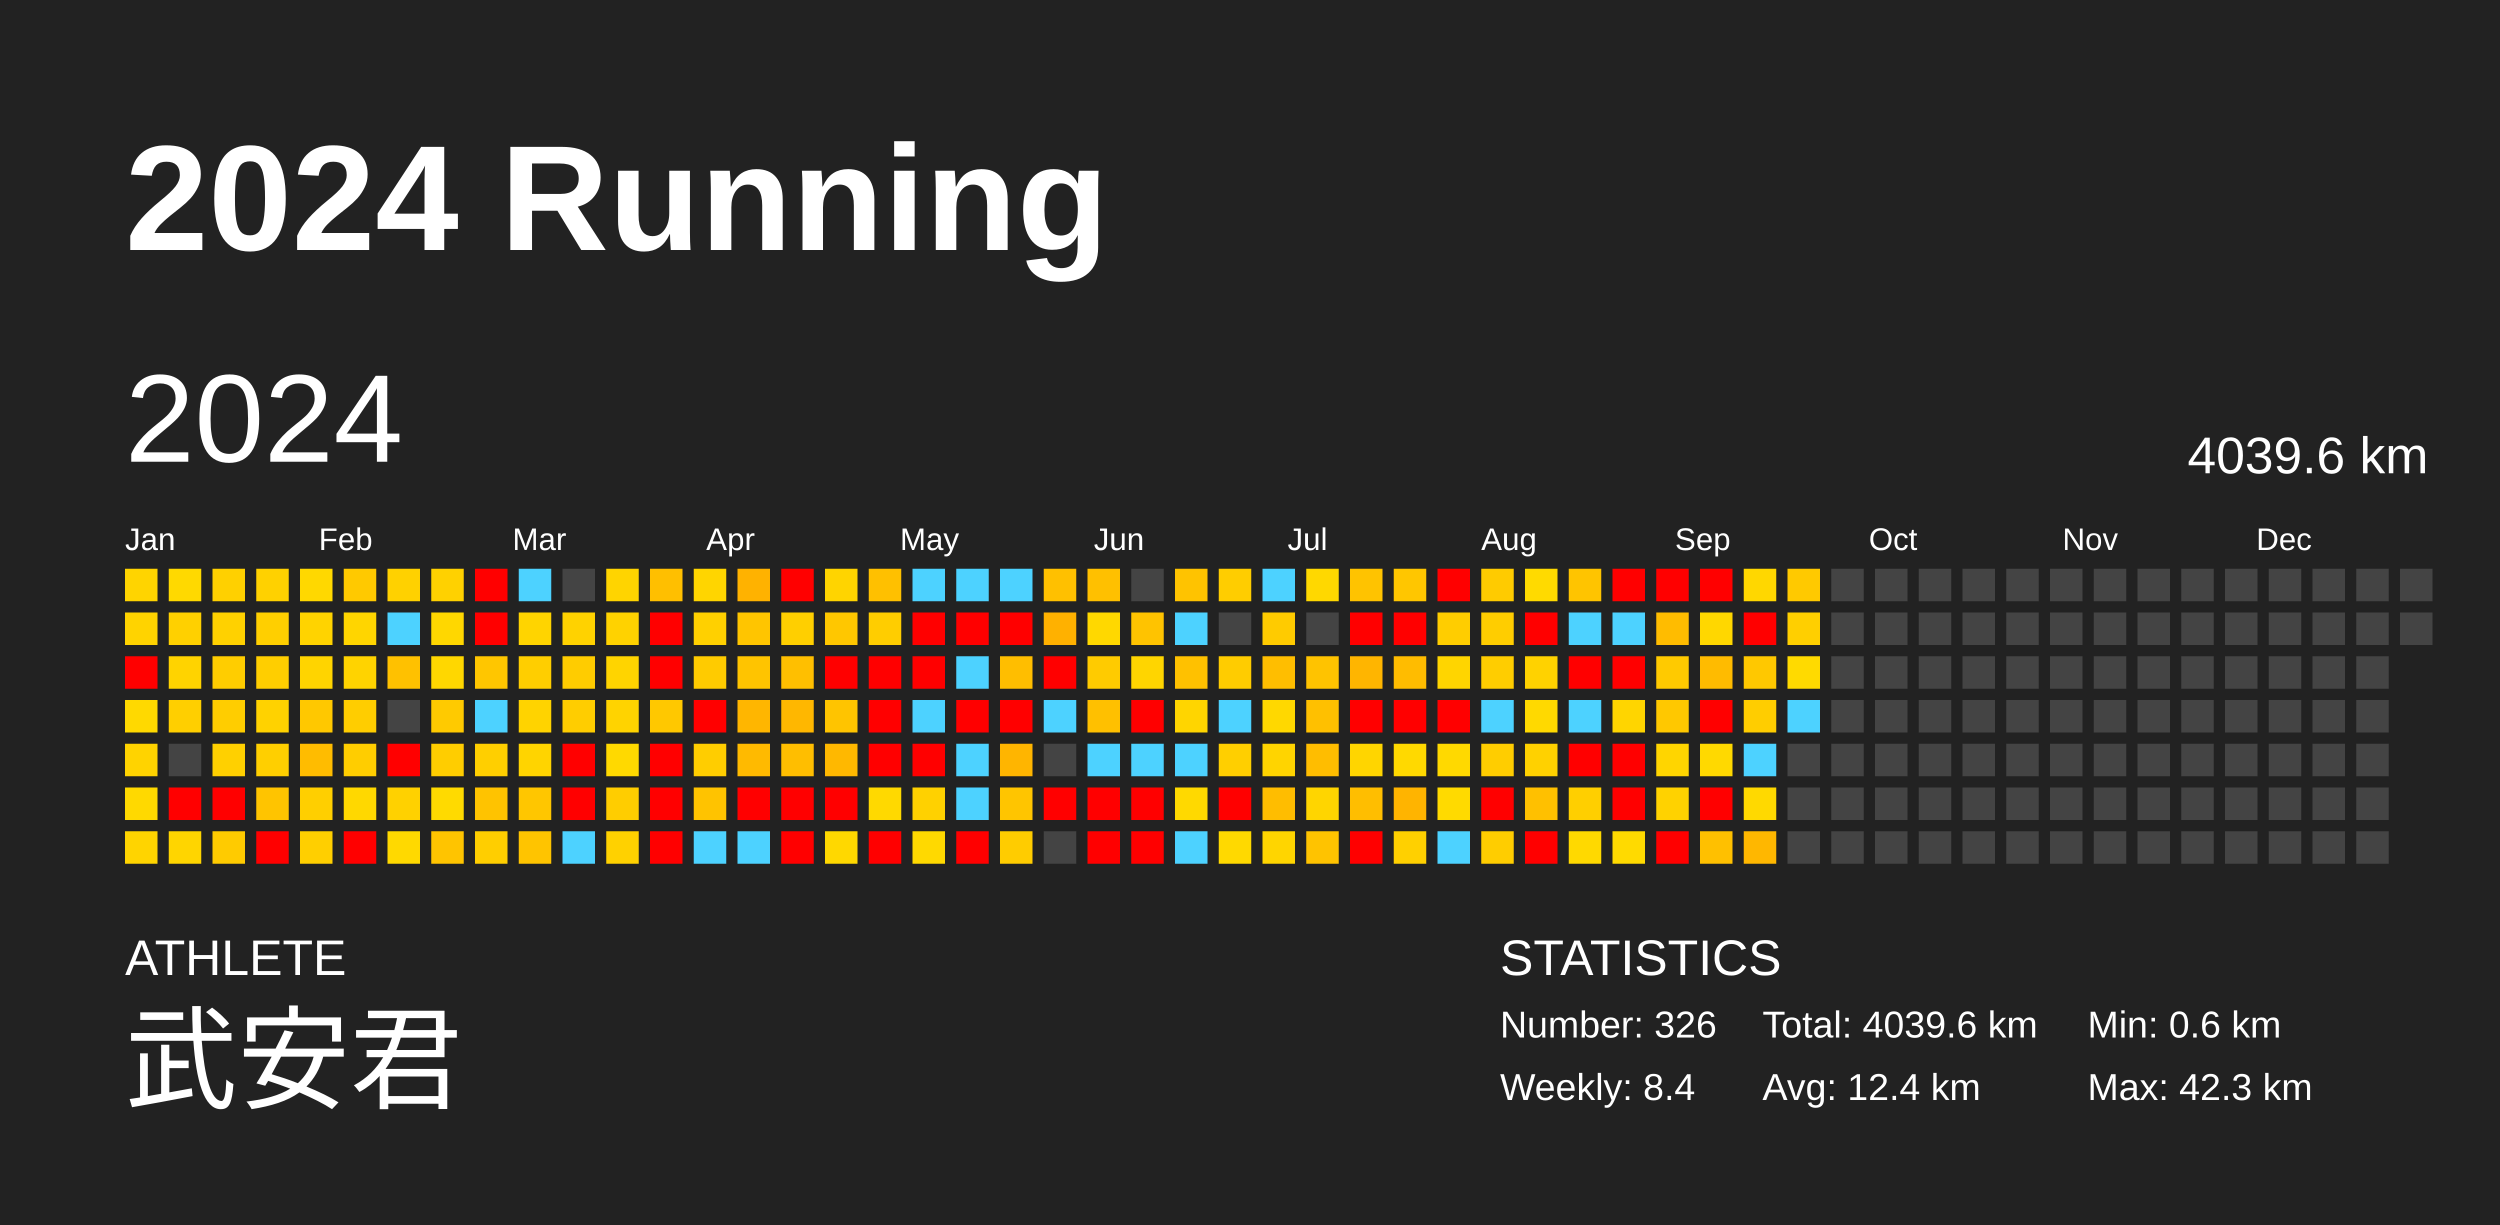
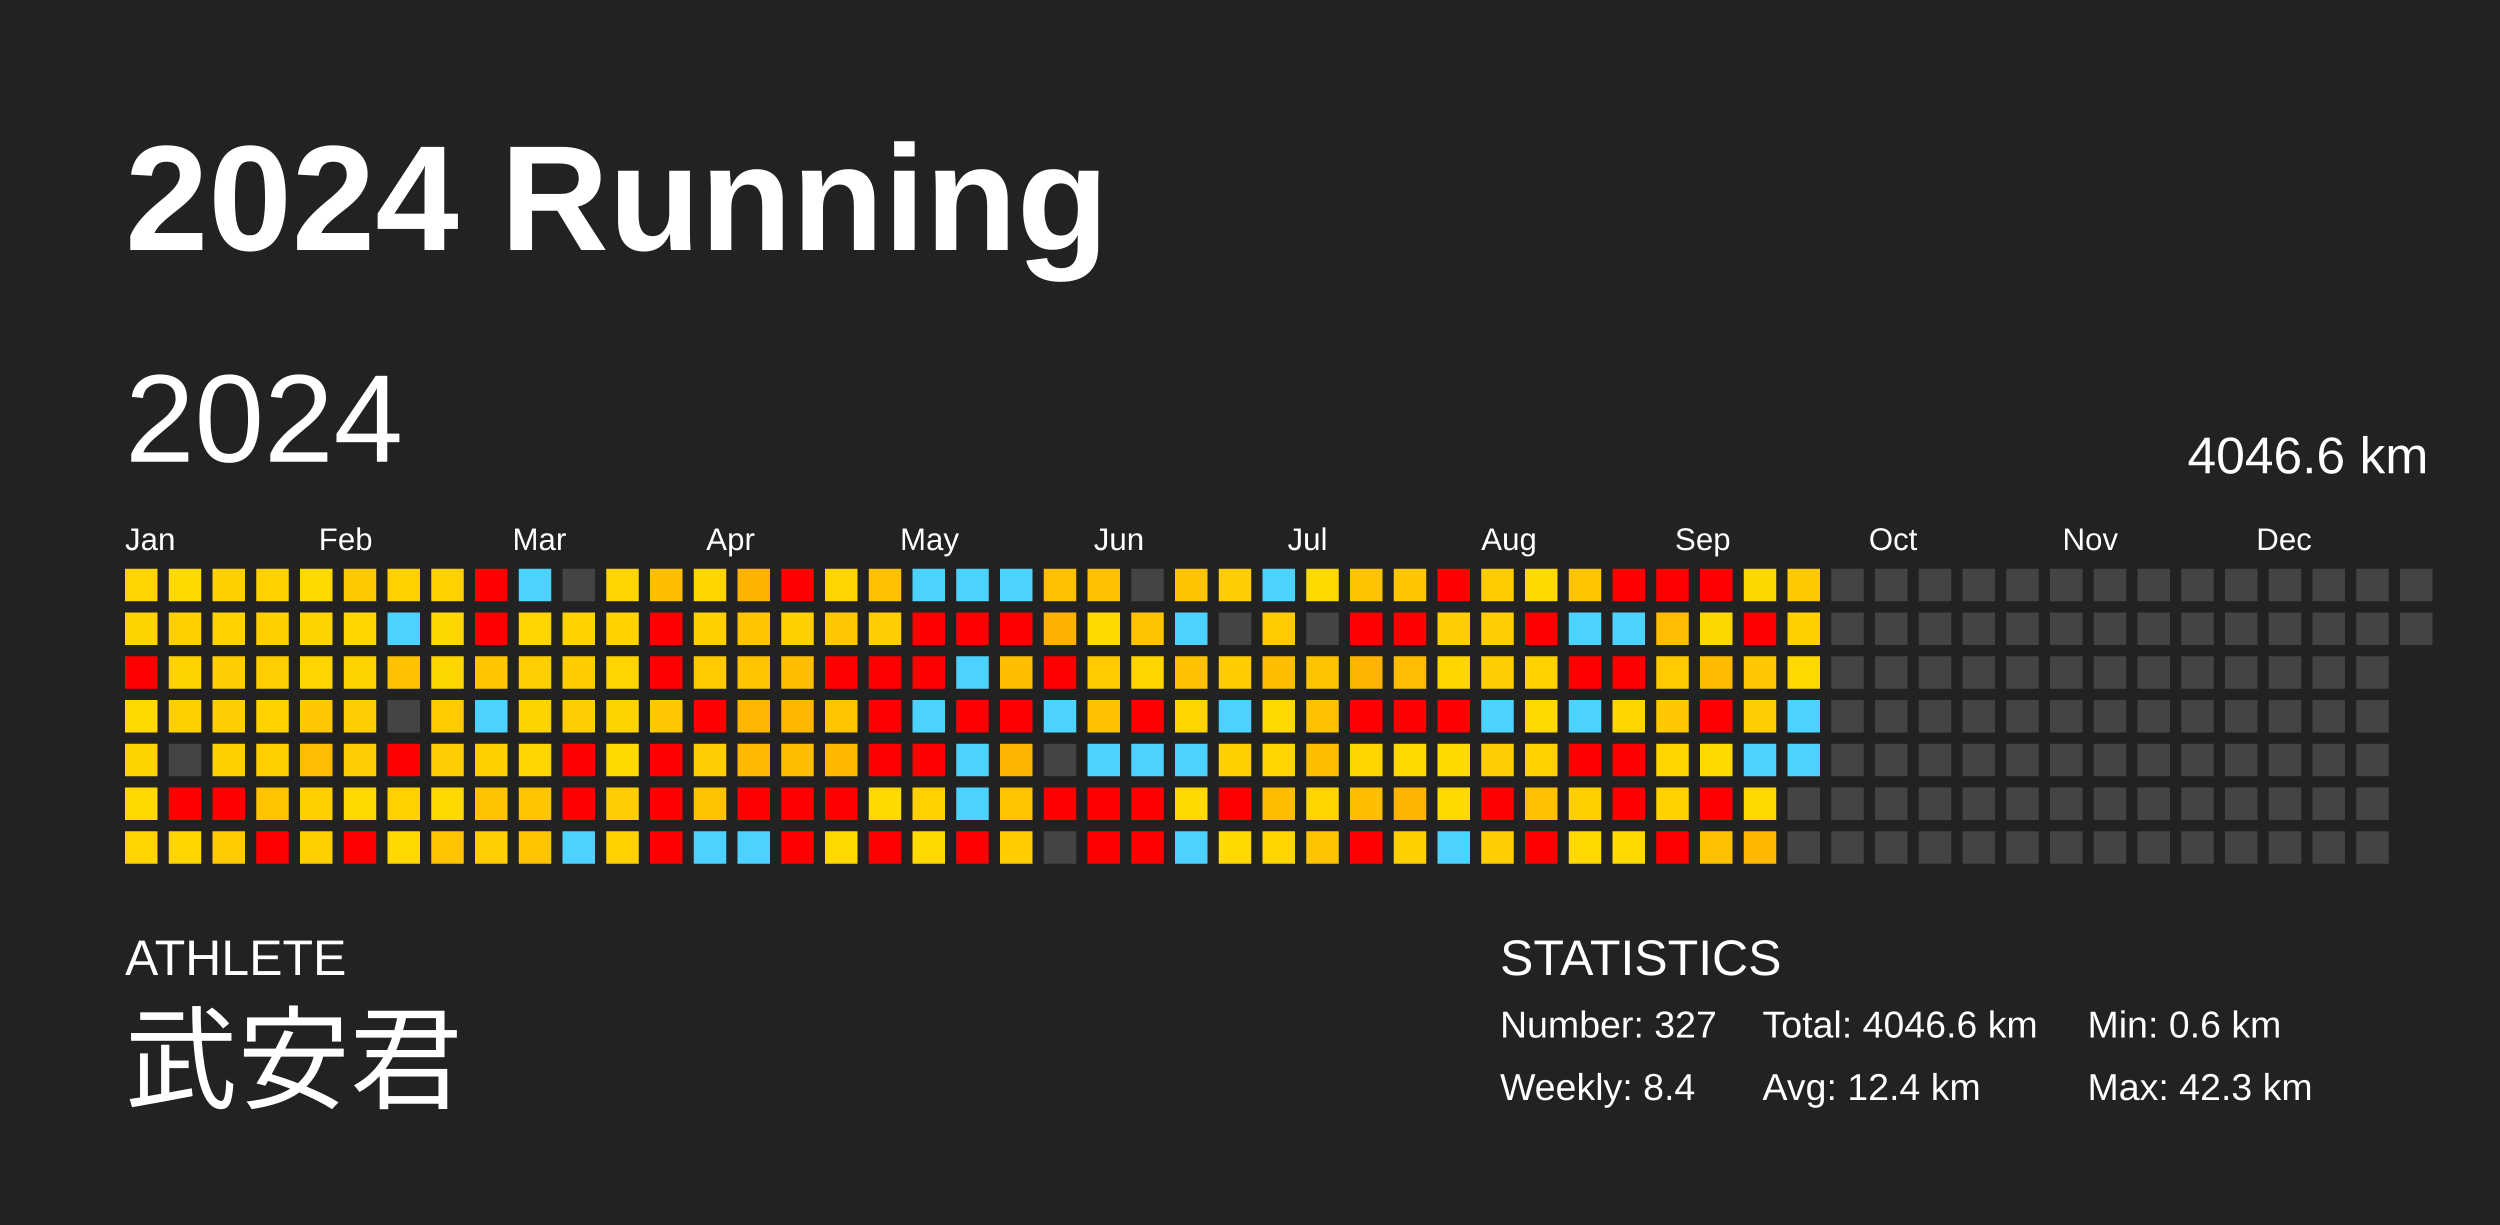
<svg xmlns="http://www.w3.org/2000/svg" baseProfile="full" height="98mm" version="1.1" viewBox="0,0,200,98" width="200mm">
  <defs />
  <rect fill="#222222" height="98" width="200" x="0" y="0" />
  <text fill="#FFFFFF" style="font-size:12px; font-family:Arial; font-weight:bold;" x="10" y="20">2024 Running</text>
  <text fill="#FFFFFF" style="font-size:4px; font-family:Arial" x="10" y="78">ATHLETE</text>
  <text fill="#FFFFFF" style="font-size:9px; font-family:Arial" x="10" y="88">武安君</text>
  <text fill="#FFFFFF" style="font-size:4px; font-family:Arial" x="120" y="78">STATISTICS</text>
-   <text fill="#FFFFFF" style="font-size:3px; font-family:Arial" x="120" y="83">Number: 326</text>
+   <text fill="#FFFFFF" style="font-size:3px; font-family:Arial" x="120" y="83">Number: 327</text>
  <text fill="#FFFFFF" style="font-size:3px; font-family:Arial" x="120" y="88">Weekly: 8.4</text>
-   <text fill="#FFFFFF" style="font-size:3px; font-family:Arial" x="141" y="83">Total: 4039.6 km</text>
+   <text fill="#FFFFFF" style="font-size:3px; font-family:Arial" x="141" y="83">Total: 4046.6 km</text>
  <text fill="#FFFFFF" style="font-size:3px; font-family:Arial" x="141" y="88">Avg: 12.4 km</text>
  <text fill="#FFFFFF" style="font-size:3px; font-family:Arial" x="167" y="83">Min: 0.6 km</text>
  <text fill="#FFFFFF" style="font-size:3px; font-family:Arial" x="167" y="88">Max: 42.3 km</text>
  <text dominant-baseline="hanging" fill="#FFFFFF" style="font-size:10.0px; font-family:Arial;" x="10" y="30">2024</text>
-   <text dominant-baseline="hanging" fill="#FFFFFF" style="font-size:4.125px; font-family:Arial;" x="175" y="35">4039.6 km</text>
+   <text dominant-baseline="hanging" fill="#FFFFFF" style="font-size:4.125px; font-family:Arial;" x="175" y="35">4046.6 km</text>
  <text fill="#FFFFFF" style="font-size:2.5px; font-family:Arial" x="10.0" y="44">Jan</text>
  <text fill="#FFFFFF" style="font-size:2.5px; font-family:Arial" x="25.5" y="44">Feb</text>
  <text fill="#FFFFFF" style="font-size:2.5px; font-family:Arial" x="41.0" y="44">Mar</text>
  <text fill="#FFFFFF" style="font-size:2.5px; font-family:Arial" x="56.5" y="44">Apr</text>
  <text fill="#FFFFFF" style="font-size:2.5px; font-family:Arial" x="72.0" y="44">May</text>
  <text fill="#FFFFFF" style="font-size:2.5px; font-family:Arial" x="87.5" y="44">Jun</text>
  <text fill="#FFFFFF" style="font-size:2.5px; font-family:Arial" x="103.0" y="44">Jul</text>
  <text fill="#FFFFFF" style="font-size:2.5px; font-family:Arial" x="118.5" y="44">Aug</text>
  <text fill="#FFFFFF" style="font-size:2.5px; font-family:Arial" x="134.0" y="44">Sep</text>
  <text fill="#FFFFFF" style="font-size:2.5px; font-family:Arial" x="149.5" y="44">Oct</text>
  <text fill="#FFFFFF" style="font-size:2.5px; font-family:Arial" x="165.0" y="44">Nov</text>
  <text fill="#FFFFFF" style="font-size:2.5px; font-family:Arial" x="180.5" y="44">Dec</text>
  <rect fill="#ffd400" height="2.6" width="2.6" x="10.0" y="45.5" />
  <rect fill="#ffd300" height="2.6" width="2.6" x="10.0" y="49.0" />
  <rect fill="red" height="2.6" width="2.6" x="10.0" y="52.5" />
  <rect fill="#ffd900" height="2.6" width="2.6" x="10.0" y="56.0" />
  <rect fill="#ffd300" height="2.6" width="2.6" x="10.0" y="59.5" />
  <rect fill="#ffd900" height="2.6" width="2.6" x="10.0" y="63.0" />
  <rect fill="#ffd400" height="2.6" width="2.6" x="10.0" y="66.5" />
  <rect fill="#ffd900" height="2.6" width="2.6" x="13.5" y="45.5" />
  <rect fill="#ffd000" height="2.6" width="2.6" x="13.5" y="49.0" />
  <rect fill="#ffd300" height="2.6" width="2.6" x="13.5" y="52.5" />
  <rect fill="#ffcf00" height="2.6" width="2.6" x="13.5" y="56.0" />
  <rect fill="#444444" height="2.6" width="2.6" x="13.5" y="59.5" />
  <rect fill="red" height="2.6" width="2.6" x="13.5" y="63.0" />
  <rect fill="#ffd500" height="2.6" width="2.6" x="13.5" y="66.5" />
  <rect fill="#ffd000" height="2.6" width="2.6" x="17.0" y="45.5" />
  <rect fill="#ffd100" height="2.6" width="2.6" x="17.0" y="49.0" />
  <rect fill="#ffcd00" height="2.6" width="2.6" x="17.0" y="52.5" />
  <rect fill="#ffcd00" height="2.6" width="2.6" x="17.0" y="56.0" />
  <rect fill="#ffd000" height="2.6" width="2.6" x="17.0" y="59.5" />
  <rect fill="red" height="2.6" width="2.6" x="17.0" y="63.0" />
  <rect fill="#ffcb00" height="2.6" width="2.6" x="17.0" y="66.5" />
  <rect fill="#ffd100" height="2.6" width="2.6" x="20.5" y="45.5" />
  <rect fill="#ffcf00" height="2.6" width="2.6" x="20.5" y="49.0" />
  <rect fill="#ffce00" height="2.6" width="2.6" x="20.5" y="52.5" />
  <rect fill="#ffd200" height="2.6" width="2.6" x="20.5" y="56.0" />
  <rect fill="#ffcf00" height="2.6" width="2.6" x="20.5" y="59.5" />
  <rect fill="#ffc400" height="2.6" width="2.6" x="20.5" y="63.0" />
  <rect fill="red" height="2.6" width="2.6" x="20.5" y="66.5" />
  <rect fill="#ffd800" height="2.6" width="2.6" x="24.0" y="45.5" />
  <rect fill="#ffd300" height="2.6" width="2.6" x="24.0" y="49.0" />
  <rect fill="#ffd400" height="2.6" width="2.6" x="24.0" y="52.5" />
  <rect fill="#ffc800" height="2.6" width="2.6" x="24.0" y="56.0" />
  <rect fill="#ffbc00" height="2.6" width="2.6" x="24.0" y="59.5" />
  <rect fill="#ffcf00" height="2.6" width="2.6" x="24.0" y="63.0" />
  <rect fill="#ffcf00" height="2.6" width="2.6" x="24.0" y="66.5" />
  <rect fill="#ffc900" height="2.6" width="2.6" x="27.5" y="45.5" />
  <rect fill="#ffd500" height="2.6" width="2.6" x="27.5" y="49.0" />
  <rect fill="#ffd300" height="2.6" width="2.6" x="27.5" y="52.5" />
  <rect fill="#ffcd00" height="2.6" width="2.6" x="27.5" y="56.0" />
  <rect fill="#ffcd00" height="2.6" width="2.6" x="27.5" y="59.5" />
  <rect fill="#ffd800" height="2.6" width="2.6" x="27.5" y="63.0" />
  <rect fill="red" height="2.6" width="2.6" x="27.5" y="66.5" />
  <rect fill="#ffd100" height="2.6" width="2.6" x="31.0" y="45.5" />
  <rect fill="#4dd2ff" height="2.6" width="2.6" x="31.0" y="49.0" />
  <rect fill="#ffc100" height="2.6" width="2.6" x="31.0" y="52.5" />
  <rect fill="#444444" height="2.6" width="2.6" x="31.0" y="56.0" />
  <rect fill="red" height="2.6" width="2.6" x="31.0" y="59.5" />
  <rect fill="#ffd100" height="2.6" width="2.6" x="31.0" y="63.0" />
  <rect fill="#ffd900" height="2.6" width="2.6" x="31.0" y="66.5" />
  <rect fill="#ffd100" height="2.6" width="2.6" x="34.5" y="45.5" />
  <rect fill="#ffd700" height="2.6" width="2.6" x="34.5" y="49.0" />
  <rect fill="#ffd700" height="2.6" width="2.6" x="34.5" y="52.5" />
  <rect fill="#ffca00" height="2.6" width="2.6" x="34.5" y="56.0" />
  <rect fill="#ffcd00" height="2.6" width="2.6" x="34.5" y="59.5" />
  <rect fill="#ffda00" height="2.6" width="2.6" x="34.5" y="63.0" />
  <rect fill="#ffc400" height="2.6" width="2.6" x="34.5" y="66.5" />
  <rect fill="red" height="2.6" width="2.6" x="38.0" y="45.5" />
  <rect fill="red" height="2.6" width="2.6" x="38.0" y="49.0" />
  <rect fill="#ffc600" height="2.6" width="2.6" x="38.0" y="52.5" />
  <rect fill="#4dd2ff" height="2.6" width="2.6" x="38.0" y="56.0" />
  <rect fill="#ffcf00" height="2.6" width="2.6" x="38.0" y="59.5" />
  <rect fill="#ffc300" height="2.6" width="2.6" x="38.0" y="63.0" />
  <rect fill="#ffce00" height="2.6" width="2.6" x="38.0" y="66.5" />
  <rect fill="#4dd2ff" height="2.6" width="2.6" x="41.5" y="45.5" />
  <rect fill="#ffd400" height="2.6" width="2.6" x="41.5" y="49.0" />
  <rect fill="#ffce00" height="2.6" width="2.6" x="41.5" y="52.5" />
  <rect fill="#ffd300" height="2.6" width="2.6" x="41.5" y="56.0" />
  <rect fill="#ffd400" height="2.6" width="2.6" x="41.5" y="59.5" />
  <rect fill="#ffc600" height="2.6" width="2.6" x="41.5" y="63.0" />
  <rect fill="#ffc400" height="2.6" width="2.6" x="41.5" y="66.5" />
  <rect fill="#444444" height="2.6" width="2.6" x="45.0" y="45.5" />
  <rect fill="#ffd200" height="2.6" width="2.6" x="45.0" y="49.0" />
  <rect fill="#ffcc00" height="2.6" width="2.6" x="45.0" y="52.5" />
  <rect fill="#ffcd00" height="2.6" width="2.6" x="45.0" y="56.0" />
  <rect fill="red" height="2.6" width="2.6" x="45.0" y="59.5" />
  <rect fill="red" height="2.6" width="2.6" x="45.0" y="63.0" />
  <rect fill="#4dd2ff" height="2.6" width="2.6" x="45.0" y="66.5" />
  <rect fill="#ffd400" height="2.6" width="2.6" x="48.5" y="45.5" />
  <rect fill="#ffd200" height="2.6" width="2.6" x="48.5" y="49.0" />
  <rect fill="#ffd400" height="2.6" width="2.6" x="48.5" y="52.5" />
  <rect fill="#ffd300" height="2.6" width="2.6" x="48.5" y="56.0" />
  <rect fill="#ffd900" height="2.6" width="2.6" x="48.5" y="59.5" />
  <rect fill="#ffcd00" height="2.6" width="2.6" x="48.5" y="63.0" />
  <rect fill="#ffd100" height="2.6" width="2.6" x="48.5" y="66.5" />
  <rect fill="#ffbf00" height="2.6" width="2.6" x="52.0" y="45.5" />
  <rect fill="red" height="2.6" width="2.6" x="52.0" y="49.0" />
  <rect fill="red" height="2.6" width="2.6" x="52.0" y="52.5" />
  <rect fill="#ffc800" height="2.6" width="2.6" x="52.0" y="56.0" />
  <rect fill="red" height="2.6" width="2.6" x="52.0" y="59.5" />
  <rect fill="red" height="2.6" width="2.6" x="52.0" y="63.0" />
  <rect fill="red" height="2.6" width="2.6" x="52.0" y="66.5" />
  <rect fill="#ffd500" height="2.6" width="2.6" x="55.5" y="45.5" />
  <rect fill="#ffd000" height="2.6" width="2.6" x="55.5" y="49.0" />
  <rect fill="#ffcb00" height="2.6" width="2.6" x="55.5" y="52.5" />
  <rect fill="red" height="2.6" width="2.6" x="55.5" y="56.0" />
  <rect fill="#ffcd00" height="2.6" width="2.6" x="55.5" y="59.5" />
  <rect fill="#ffc300" height="2.6" width="2.6" x="55.5" y="63.0" />
  <rect fill="#4dd2ff" height="2.6" width="2.6" x="55.5" y="66.5" />
  <rect fill="#ffb200" height="2.6" width="2.6" x="59.0" y="45.5" />
  <rect fill="#ffc500" height="2.6" width="2.6" x="59.0" y="49.0" />
  <rect fill="#ffc400" height="2.6" width="2.6" x="59.0" y="52.5" />
  <rect fill="#ffb600" height="2.6" width="2.6" x="59.0" y="56.0" />
  <rect fill="#ffba00" height="2.6" width="2.6" x="59.0" y="59.5" />
  <rect fill="red" height="2.6" width="2.6" x="59.0" y="63.0" />
  <rect fill="#4dd2ff" height="2.6" width="2.6" x="59.0" y="66.5" />
  <rect fill="red" height="2.6" width="2.6" x="62.5" y="45.5" />
  <rect fill="#ffcf00" height="2.6" width="2.6" x="62.5" y="49.0" />
  <rect fill="#ffbf00" height="2.6" width="2.6" x="62.5" y="52.5" />
  <rect fill="#ffb700" height="2.6" width="2.6" x="62.5" y="56.0" />
  <rect fill="#ffbe00" height="2.6" width="2.6" x="62.5" y="59.5" />
  <rect fill="red" height="2.6" width="2.6" x="62.5" y="63.0" />
  <rect fill="red" height="2.6" width="2.6" x="62.5" y="66.5" />
  <rect fill="#ffd400" height="2.6" width="2.6" x="66.0" y="45.5" />
  <rect fill="#ffc700" height="2.6" width="2.6" x="66.0" y="49.0" />
  <rect fill="red" height="2.6" width="2.6" x="66.0" y="52.5" />
  <rect fill="#ffc400" height="2.6" width="2.6" x="66.0" y="56.0" />
  <rect fill="#ffb800" height="2.6" width="2.6" x="66.0" y="59.5" />
  <rect fill="red" height="2.6" width="2.6" x="66.0" y="63.0" />
  <rect fill="#ffd800" height="2.6" width="2.6" x="66.0" y="66.5" />
  <rect fill="#ffc000" height="2.6" width="2.6" x="69.5" y="45.5" />
  <rect fill="#ffcd00" height="2.6" width="2.6" x="69.5" y="49.0" />
  <rect fill="red" height="2.6" width="2.6" x="69.5" y="52.5" />
  <rect fill="red" height="2.6" width="2.6" x="69.5" y="56.0" />
  <rect fill="red" height="2.6" width="2.6" x="69.5" y="59.5" />
  <rect fill="#ffd900" height="2.6" width="2.6" x="69.5" y="63.0" />
  <rect fill="red" height="2.6" width="2.6" x="69.5" y="66.5" />
  <rect fill="#4dd2ff" height="2.6" width="2.6" x="73.0" y="45.5" />
  <rect fill="red" height="2.6" width="2.6" x="73.0" y="49.0" />
  <rect fill="red" height="2.6" width="2.6" x="73.0" y="52.5" />
  <rect fill="#4dd2ff" height="2.6" width="2.6" x="73.0" y="56.0" />
  <rect fill="red" height="2.6" width="2.6" x="73.0" y="59.5" />
  <rect fill="#ffd100" height="2.6" width="2.6" x="73.0" y="63.0" />
  <rect fill="#ffd900" height="2.6" width="2.6" x="73.0" y="66.5" />
  <rect fill="#4dd2ff" height="2.6" width="2.6" x="76.5" y="45.5" />
  <rect fill="red" height="2.6" width="2.6" x="76.5" y="49.0" />
  <rect fill="#4dd2ff" height="2.6" width="2.6" x="76.5" y="52.5" />
  <rect fill="red" height="2.6" width="2.6" x="76.5" y="56.0" />
  <rect fill="#4dd2ff" height="2.6" width="2.6" x="76.5" y="59.5" />
  <rect fill="#4dd2ff" height="2.6" width="2.6" x="76.5" y="63.0" />
  <rect fill="red" height="2.6" width="2.6" x="76.5" y="66.5" />
  <rect fill="#4dd2ff" height="2.6" width="2.6" x="80.0" y="45.5" />
  <rect fill="red" height="2.6" width="2.6" x="80.0" y="49.0" />
  <rect fill="#ffbe00" height="2.6" width="2.6" x="80.0" y="52.5" />
  <rect fill="red" height="2.6" width="2.6" x="80.0" y="56.0" />
  <rect fill="#ffb500" height="2.6" width="2.6" x="80.0" y="59.5" />
  <rect fill="#ffc500" height="2.6" width="2.6" x="80.0" y="63.0" />
  <rect fill="#ffcc00" height="2.6" width="2.6" x="80.0" y="66.5" />
  <rect fill="#ffc000" height="2.6" width="2.6" x="83.5" y="45.5" />
  <rect fill="#ffb100" height="2.6" width="2.6" x="83.5" y="49.0" />
  <rect fill="red" height="2.6" width="2.6" x="83.5" y="52.5" />
  <rect fill="#4dd2ff" height="2.6" width="2.6" x="83.5" y="56.0" />
  <rect fill="#444444" height="2.6" width="2.6" x="83.5" y="59.5" />
  <rect fill="red" height="2.6" width="2.6" x="83.5" y="63.0" />
  <rect fill="#444444" height="2.6" width="2.6" x="83.5" y="66.5" />
  <rect fill="#ffc000" height="2.6" width="2.6" x="87.0" y="45.5" />
  <rect fill="#ffd800" height="2.6" width="2.6" x="87.0" y="49.0" />
  <rect fill="#ffcb00" height="2.6" width="2.6" x="87.0" y="52.5" />
  <rect fill="#ffc000" height="2.6" width="2.6" x="87.0" y="56.0" />
  <rect fill="#4dd2ff" height="2.6" width="2.6" x="87.0" y="59.5" />
  <rect fill="red" height="2.6" width="2.6" x="87.0" y="63.0" />
  <rect fill="red" height="2.6" width="2.6" x="87.0" y="66.5" />
  <rect fill="#444444" height="2.6" width="2.6" x="90.5" y="45.5" />
  <rect fill="#ffc300" height="2.6" width="2.6" x="90.5" y="49.0" />
  <rect fill="#ffd500" height="2.6" width="2.6" x="90.5" y="52.5" />
  <rect fill="red" height="2.6" width="2.6" x="90.5" y="56.0" />
  <rect fill="#4dd2ff" height="2.6" width="2.6" x="90.5" y="59.5" />
  <rect fill="red" height="2.6" width="2.6" x="90.5" y="63.0" />
  <rect fill="red" height="2.6" width="2.6" x="90.5" y="66.5" />
  <rect fill="#ffc300" height="2.6" width="2.6" x="94.0" y="45.5" />
  <rect fill="#4dd2ff" height="2.6" width="2.6" x="94.0" y="49.0" />
  <rect fill="#ffc100" height="2.6" width="2.6" x="94.0" y="52.5" />
  <rect fill="#ffd500" height="2.6" width="2.6" x="94.0" y="56.0" />
  <rect fill="#4dd2ff" height="2.6" width="2.6" x="94.0" y="59.5" />
  <rect fill="#ffd900" height="2.6" width="2.6" x="94.0" y="63.0" />
  <rect fill="#4dd2ff" height="2.6" width="2.6" x="94.0" y="66.5" />
  <rect fill="#ffcd00" height="2.6" width="2.6" x="97.5" y="45.5" />
  <rect fill="#444444" height="2.6" width="2.6" x="97.5" y="49.0" />
  <rect fill="#ffcc00" height="2.6" width="2.6" x="97.5" y="52.5" />
  <rect fill="#4dd2ff" height="2.6" width="2.6" x="97.5" y="56.0" />
  <rect fill="#ffcf00" height="2.6" width="2.6" x="97.5" y="59.5" />
  <rect fill="red" height="2.6" width="2.6" x="97.5" y="63.0" />
  <rect fill="#ffd900" height="2.6" width="2.6" x="97.5" y="66.5" />
  <rect fill="#4dd2ff" height="2.6" width="2.6" x="101.0" y="45.5" />
  <rect fill="#ffcb00" height="2.6" width="2.6" x="101.0" y="49.0" />
  <rect fill="#ffbe00" height="2.6" width="2.6" x="101.0" y="52.5" />
  <rect fill="#ffd800" height="2.6" width="2.6" x="101.0" y="56.0" />
  <rect fill="#ffd400" height="2.6" width="2.6" x="101.0" y="59.5" />
  <rect fill="#ffbd00" height="2.6" width="2.6" x="101.0" y="63.0" />
  <rect fill="#ffd500" height="2.6" width="2.6" x="101.0" y="66.5" />
  <rect fill="#ffd800" height="2.6" width="2.6" x="104.5" y="45.5" />
  <rect fill="#444444" height="2.6" width="2.6" x="104.5" y="49.0" />
  <rect fill="#ffc300" height="2.6" width="2.6" x="104.5" y="52.5" />
  <rect fill="#ffc000" height="2.6" width="2.6" x="104.5" y="56.0" />
  <rect fill="#ffbd00" height="2.6" width="2.6" x="104.5" y="59.5" />
  <rect fill="#ffd500" height="2.6" width="2.6" x="104.5" y="63.0" />
  <rect fill="#ffc300" height="2.6" width="2.6" x="104.5" y="66.5" />
  <rect fill="#ffc300" height="2.6" width="2.6" x="108.0" y="45.5" />
  <rect fill="red" height="2.6" width="2.6" x="108.0" y="49.0" />
  <rect fill="#ffb500" height="2.6" width="2.6" x="108.0" y="52.5" />
  <rect fill="red" height="2.6" width="2.6" x="108.0" y="56.0" />
  <rect fill="#ffd500" height="2.6" width="2.6" x="108.0" y="59.5" />
  <rect fill="#ffbe00" height="2.6" width="2.6" x="108.0" y="63.0" />
  <rect fill="red" height="2.6" width="2.6" x="108.0" y="66.5" />
  <rect fill="#ffc600" height="2.6" width="2.6" x="111.5" y="45.5" />
  <rect fill="red" height="2.6" width="2.6" x="111.5" y="49.0" />
  <rect fill="#ffbc00" height="2.6" width="2.6" x="111.5" y="52.5" />
  <rect fill="red" height="2.6" width="2.6" x="111.5" y="56.0" />
  <rect fill="#ffd900" height="2.6" width="2.6" x="111.5" y="59.5" />
  <rect fill="#ffb400" height="2.6" width="2.6" x="111.5" y="63.0" />
  <rect fill="#ffd000" height="2.6" width="2.6" x="111.5" y="66.5" />
  <rect fill="red" height="2.6" width="2.6" x="115.0" y="45.5" />
  <rect fill="#ffcd00" height="2.6" width="2.6" x="115.0" y="49.0" />
  <rect fill="#ffd500" height="2.6" width="2.6" x="115.0" y="52.5" />
  <rect fill="red" height="2.6" width="2.6" x="115.0" y="56.0" />
  <rect fill="#ffd900" height="2.6" width="2.6" x="115.0" y="59.5" />
  <rect fill="#ffda00" height="2.6" width="2.6" x="115.0" y="63.0" />
  <rect fill="#4dd2ff" height="2.6" width="2.6" x="115.0" y="66.5" />
  <rect fill="#ffcb00" height="2.6" width="2.6" x="118.5" y="45.5" />
  <rect fill="#ffcd00" height="2.6" width="2.6" x="118.5" y="49.0" />
  <rect fill="#ffcd00" height="2.6" width="2.6" x="118.5" y="52.5" />
  <rect fill="#4dd2ff" height="2.6" width="2.6" x="118.5" y="56.0" />
  <rect fill="#ffcd00" height="2.6" width="2.6" x="118.5" y="59.5" />
  <rect fill="red" height="2.6" width="2.6" x="118.5" y="63.0" />
  <rect fill="#ffcd00" height="2.6" width="2.6" x="118.5" y="66.5" />
  <rect fill="#ffda00" height="2.6" width="2.6" x="122.0" y="45.5" />
  <rect fill="red" height="2.6" width="2.6" x="122.0" y="49.0" />
  <rect fill="#ffd200" height="2.6" width="2.6" x="122.0" y="52.5" />
  <rect fill="#ffd900" height="2.6" width="2.6" x="122.0" y="56.0" />
  <rect fill="#ffd100" height="2.6" width="2.6" x="122.0" y="59.5" />
  <rect fill="#ffc000" height="2.6" width="2.6" x="122.0" y="63.0" />
  <rect fill="red" height="2.6" width="2.6" x="122.0" y="66.5" />
  <rect fill="#ffc400" height="2.6" width="2.6" x="125.5" y="45.5" />
  <rect fill="#4dd2ff" height="2.6" width="2.6" x="125.5" y="49.0" />
  <rect fill="red" height="2.6" width="2.6" x="125.5" y="52.5" />
  <rect fill="#4dd2ff" height="2.6" width="2.6" x="125.5" y="56.0" />
  <rect fill="red" height="2.6" width="2.6" x="125.5" y="59.5" />
  <rect fill="#ffcf00" height="2.6" width="2.6" x="125.5" y="63.0" />
  <rect fill="#ffd900" height="2.6" width="2.6" x="125.5" y="66.5" />
  <rect fill="red" height="2.6" width="2.6" x="129.0" y="45.5" />
  <rect fill="#4dd2ff" height="2.6" width="2.6" x="129.0" y="49.0" />
  <rect fill="red" height="2.6" width="2.6" x="129.0" y="52.5" />
  <rect fill="#ffd500" height="2.6" width="2.6" x="129.0" y="56.0" />
  <rect fill="red" height="2.6" width="2.6" x="129.0" y="59.5" />
  <rect fill="red" height="2.6" width="2.6" x="129.0" y="63.0" />
  <rect fill="#ffda00" height="2.6" width="2.6" x="129.0" y="66.5" />
  <rect fill="red" height="2.6" width="2.6" x="132.5" y="45.5" />
  <rect fill="#ffbc00" height="2.6" width="2.6" x="132.5" y="49.0" />
  <rect fill="#ffca00" height="2.6" width="2.6" x="132.5" y="52.5" />
  <rect fill="#ffc800" height="2.6" width="2.6" x="132.5" y="56.0" />
  <rect fill="#ffd500" height="2.6" width="2.6" x="132.5" y="59.5" />
  <rect fill="#ffd200" height="2.6" width="2.6" x="132.5" y="63.0" />
  <rect fill="red" height="2.6" width="2.6" x="132.5" y="66.5" />
  <rect fill="red" height="2.6" width="2.6" x="136.0" y="45.5" />
  <rect fill="#ffd700" height="2.6" width="2.6" x="136.0" y="49.0" />
  <rect fill="#ffbb00" height="2.6" width="2.6" x="136.0" y="52.5" />
  <rect fill="red" height="2.6" width="2.6" x="136.0" y="56.0" />
  <rect fill="#ffd900" height="2.6" width="2.6" x="136.0" y="59.5" />
  <rect fill="red" height="2.6" width="2.6" x="136.0" y="63.0" />
  <rect fill="#ffc000" height="2.6" width="2.6" x="136.0" y="66.5" />
  <rect fill="#ffd700" height="2.6" width="2.6" x="139.5" y="45.5" />
  <rect fill="red" height="2.6" width="2.6" x="139.5" y="49.0" />
  <rect fill="#ffc800" height="2.6" width="2.6" x="139.5" y="52.5" />
  <rect fill="#ffcd00" height="2.6" width="2.6" x="139.5" y="56.0" />
  <rect fill="#4dd2ff" height="2.6" width="2.6" x="139.5" y="59.5" />
  <rect fill="#ffd900" height="2.6" width="2.6" x="139.5" y="63.0" />
  <rect fill="#ffb700" height="2.6" width="2.6" x="139.5" y="66.5" />
  <rect fill="#ffc900" height="2.6" width="2.6" x="143.0" y="45.5" />
  <rect fill="#ffcf00" height="2.6" width="2.6" x="143.0" y="49.0" />
  <rect fill="#ffda00" height="2.6" width="2.6" x="143.0" y="52.5" />
  <rect fill="#4dd2ff" height="2.6" width="2.6" x="143.0" y="56.0" />
-   <rect fill="#444444" height="2.6" width="2.6" x="143.0" y="59.5" />
+   <rect fill="#4dd2ff" height="2.6" width="2.6" x="143.0" y="59.5" />
  <rect fill="#444444" height="2.6" width="2.6" x="143.0" y="63.0" />
  <rect fill="#444444" height="2.6" width="2.6" x="143.0" y="66.5" />
  <rect fill="#444444" height="2.6" width="2.6" x="146.5" y="45.5" />
  <rect fill="#444444" height="2.6" width="2.6" x="146.5" y="49.0" />
  <rect fill="#444444" height="2.6" width="2.6" x="146.5" y="52.5" />
  <rect fill="#444444" height="2.6" width="2.6" x="146.5" y="56.0" />
  <rect fill="#444444" height="2.6" width="2.6" x="146.5" y="59.5" />
  <rect fill="#444444" height="2.6" width="2.6" x="146.5" y="63.0" />
  <rect fill="#444444" height="2.6" width="2.6" x="146.5" y="66.5" />
  <rect fill="#444444" height="2.6" width="2.6" x="150.0" y="45.5" />
  <rect fill="#444444" height="2.6" width="2.6" x="150.0" y="49.0" />
  <rect fill="#444444" height="2.6" width="2.6" x="150.0" y="52.5" />
  <rect fill="#444444" height="2.6" width="2.6" x="150.0" y="56.0" />
  <rect fill="#444444" height="2.6" width="2.6" x="150.0" y="59.5" />
  <rect fill="#444444" height="2.6" width="2.6" x="150.0" y="63.0" />
  <rect fill="#444444" height="2.6" width="2.6" x="150.0" y="66.5" />
  <rect fill="#444444" height="2.6" width="2.6" x="153.5" y="45.5" />
  <rect fill="#444444" height="2.6" width="2.6" x="153.5" y="49.0" />
  <rect fill="#444444" height="2.6" width="2.6" x="153.5" y="52.5" />
  <rect fill="#444444" height="2.6" width="2.6" x="153.5" y="56.0" />
  <rect fill="#444444" height="2.6" width="2.6" x="153.5" y="59.5" />
  <rect fill="#444444" height="2.6" width="2.6" x="153.5" y="63.0" />
  <rect fill="#444444" height="2.6" width="2.6" x="153.5" y="66.5" />
  <rect fill="#444444" height="2.6" width="2.6" x="157.0" y="45.5" />
  <rect fill="#444444" height="2.6" width="2.6" x="157.0" y="49.0" />
  <rect fill="#444444" height="2.6" width="2.6" x="157.0" y="52.5" />
  <rect fill="#444444" height="2.6" width="2.6" x="157.0" y="56.0" />
  <rect fill="#444444" height="2.6" width="2.6" x="157.0" y="59.5" />
  <rect fill="#444444" height="2.6" width="2.6" x="157.0" y="63.0" />
  <rect fill="#444444" height="2.6" width="2.6" x="157.0" y="66.5" />
  <rect fill="#444444" height="2.6" width="2.6" x="160.5" y="45.5" />
  <rect fill="#444444" height="2.6" width="2.6" x="160.5" y="49.0" />
  <rect fill="#444444" height="2.6" width="2.6" x="160.5" y="52.5" />
  <rect fill="#444444" height="2.6" width="2.6" x="160.5" y="56.0" />
  <rect fill="#444444" height="2.6" width="2.6" x="160.5" y="59.5" />
  <rect fill="#444444" height="2.6" width="2.6" x="160.5" y="63.0" />
  <rect fill="#444444" height="2.6" width="2.6" x="160.5" y="66.5" />
  <rect fill="#444444" height="2.6" width="2.6" x="164.0" y="45.5" />
  <rect fill="#444444" height="2.6" width="2.6" x="164.0" y="49.0" />
  <rect fill="#444444" height="2.6" width="2.6" x="164.0" y="52.5" />
  <rect fill="#444444" height="2.6" width="2.6" x="164.0" y="56.0" />
  <rect fill="#444444" height="2.6" width="2.6" x="164.0" y="59.5" />
  <rect fill="#444444" height="2.6" width="2.6" x="164.0" y="63.0" />
  <rect fill="#444444" height="2.6" width="2.6" x="164.0" y="66.5" />
  <rect fill="#444444" height="2.6" width="2.6" x="167.5" y="45.5" />
  <rect fill="#444444" height="2.6" width="2.6" x="167.5" y="49.0" />
  <rect fill="#444444" height="2.6" width="2.6" x="167.5" y="52.5" />
  <rect fill="#444444" height="2.6" width="2.6" x="167.5" y="56.0" />
  <rect fill="#444444" height="2.6" width="2.6" x="167.5" y="59.5" />
  <rect fill="#444444" height="2.6" width="2.6" x="167.5" y="63.0" />
  <rect fill="#444444" height="2.6" width="2.6" x="167.5" y="66.5" />
  <rect fill="#444444" height="2.6" width="2.6" x="171.0" y="45.5" />
  <rect fill="#444444" height="2.6" width="2.6" x="171.0" y="49.0" />
  <rect fill="#444444" height="2.6" width="2.6" x="171.0" y="52.5" />
  <rect fill="#444444" height="2.6" width="2.6" x="171.0" y="56.0" />
  <rect fill="#444444" height="2.6" width="2.6" x="171.0" y="59.5" />
  <rect fill="#444444" height="2.6" width="2.6" x="171.0" y="63.0" />
  <rect fill="#444444" height="2.6" width="2.6" x="171.0" y="66.5" />
  <rect fill="#444444" height="2.6" width="2.6" x="174.5" y="45.5" />
  <rect fill="#444444" height="2.6" width="2.6" x="174.5" y="49.0" />
  <rect fill="#444444" height="2.6" width="2.6" x="174.5" y="52.5" />
  <rect fill="#444444" height="2.6" width="2.6" x="174.5" y="56.0" />
  <rect fill="#444444" height="2.6" width="2.6" x="174.5" y="59.5" />
  <rect fill="#444444" height="2.6" width="2.6" x="174.5" y="63.0" />
  <rect fill="#444444" height="2.6" width="2.6" x="174.5" y="66.5" />
  <rect fill="#444444" height="2.6" width="2.6" x="178.0" y="45.5" />
  <rect fill="#444444" height="2.6" width="2.6" x="178.0" y="49.0" />
  <rect fill="#444444" height="2.6" width="2.6" x="178.0" y="52.5" />
  <rect fill="#444444" height="2.6" width="2.6" x="178.0" y="56.0" />
  <rect fill="#444444" height="2.6" width="2.6" x="178.0" y="59.5" />
  <rect fill="#444444" height="2.6" width="2.6" x="178.0" y="63.0" />
  <rect fill="#444444" height="2.6" width="2.6" x="178.0" y="66.5" />
  <rect fill="#444444" height="2.6" width="2.6" x="181.5" y="45.5" />
  <rect fill="#444444" height="2.6" width="2.6" x="181.5" y="49.0" />
  <rect fill="#444444" height="2.6" width="2.6" x="181.5" y="52.5" />
  <rect fill="#444444" height="2.6" width="2.6" x="181.5" y="56.0" />
  <rect fill="#444444" height="2.6" width="2.6" x="181.5" y="59.5" />
  <rect fill="#444444" height="2.6" width="2.6" x="181.5" y="63.0" />
  <rect fill="#444444" height="2.6" width="2.6" x="181.5" y="66.5" />
  <rect fill="#444444" height="2.6" width="2.6" x="185.0" y="45.5" />
  <rect fill="#444444" height="2.6" width="2.6" x="185.0" y="49.0" />
  <rect fill="#444444" height="2.6" width="2.6" x="185.0" y="52.5" />
  <rect fill="#444444" height="2.6" width="2.6" x="185.0" y="56.0" />
  <rect fill="#444444" height="2.6" width="2.6" x="185.0" y="59.5" />
  <rect fill="#444444" height="2.6" width="2.6" x="185.0" y="63.0" />
  <rect fill="#444444" height="2.6" width="2.6" x="185.0" y="66.5" />
  <rect fill="#444444" height="2.6" width="2.6" x="188.5" y="45.5" />
  <rect fill="#444444" height="2.6" width="2.6" x="188.5" y="49.0" />
  <rect fill="#444444" height="2.6" width="2.6" x="188.5" y="52.5" />
  <rect fill="#444444" height="2.6" width="2.6" x="188.5" y="56.0" />
  <rect fill="#444444" height="2.6" width="2.6" x="188.5" y="59.5" />
  <rect fill="#444444" height="2.6" width="2.6" x="188.5" y="63.0" />
  <rect fill="#444444" height="2.6" width="2.6" x="188.5" y="66.5" />
  <rect fill="#444444" height="2.6" width="2.6" x="192.0" y="45.5" />
  <rect fill="#444444" height="2.6" width="2.6" x="192.0" y="49.0" />
</svg>
